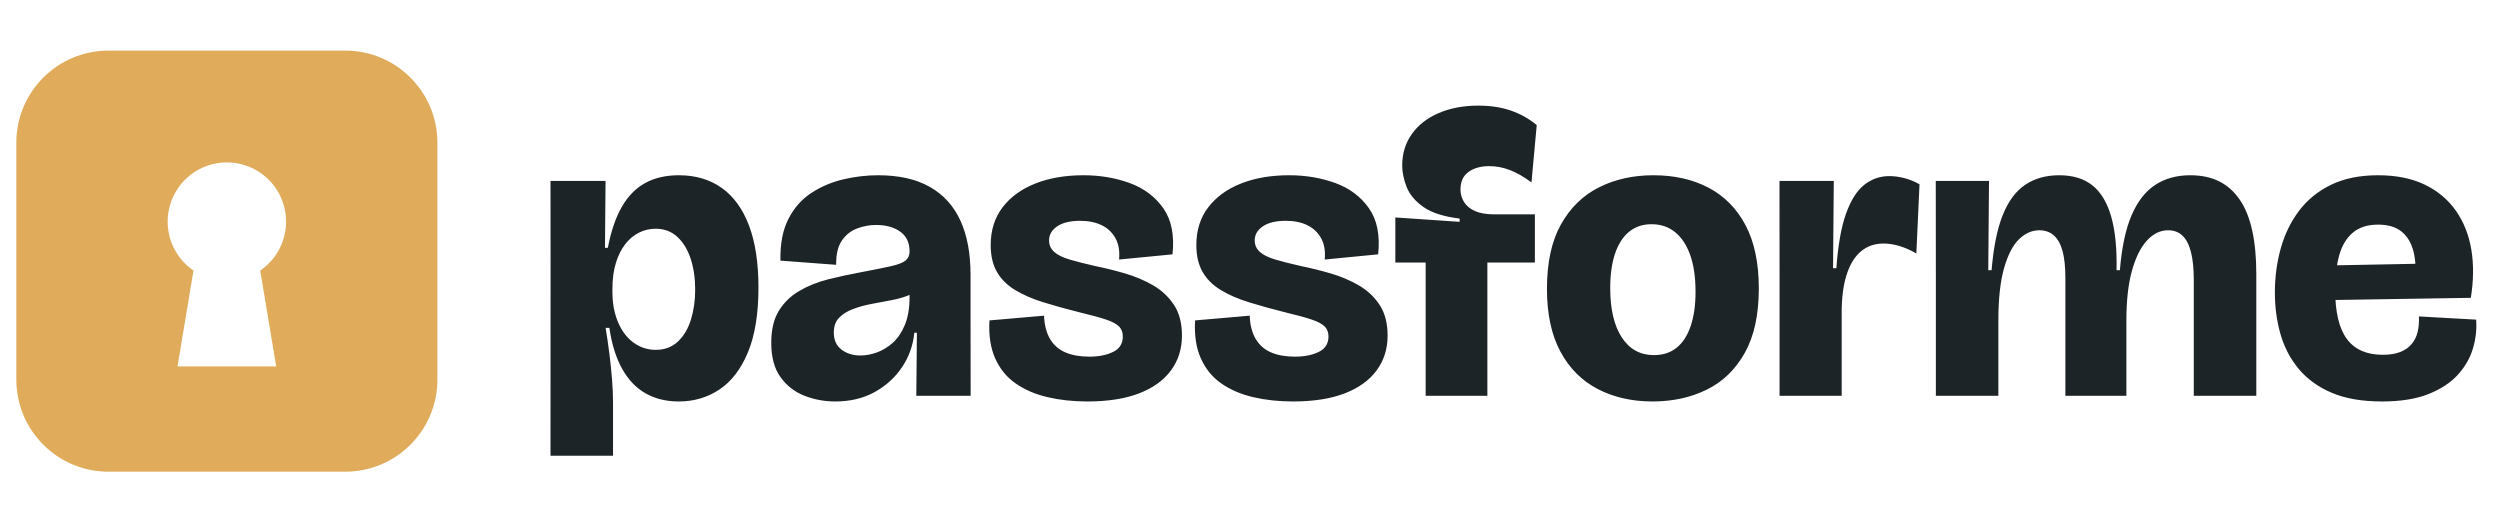
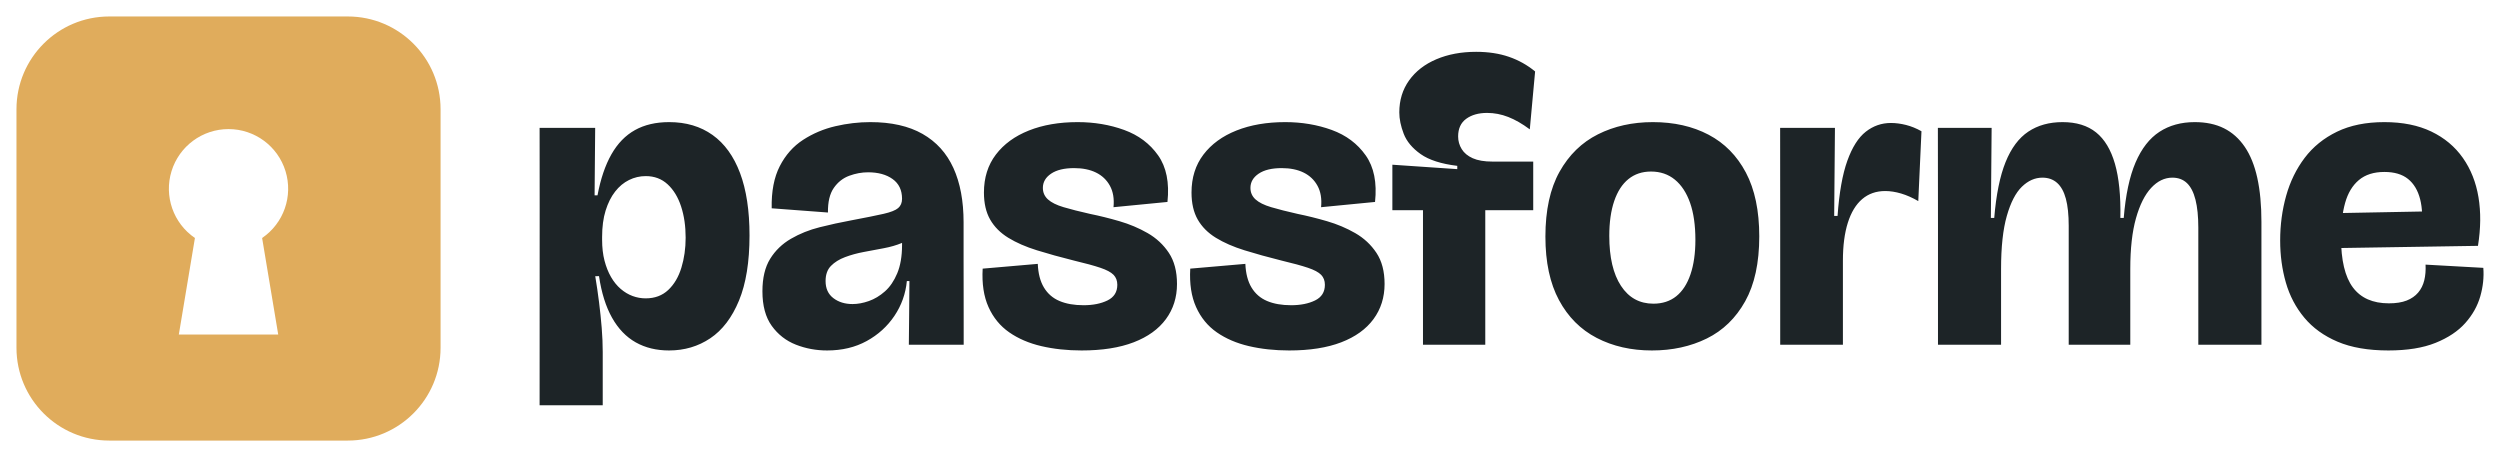
- <svg xmlns="http://www.w3.org/2000/svg" viewBox="0 0 6127 1280">
-   <g transform="translate(40 124) scale(16.125)">
+ <svg xmlns="http://www.w3.org/2000/svg" viewBox="0 0 6070 1110">
+   <g transform="translate(40 40) scale(16.0891)">
    <path fill-rule="evenodd" fill="#e0ac5c" d="M14 0H50A14 14 0 0 1 64 14V50A14 14 0 0 1 50 64H14A14 14 0 0 1 0 50V14A14 14 0 0 1 14 0ZM26.93 33.43A9 9 0 1 1 37.07 33.43L39.5 48H24.5Z" />
  </g>
-   <path transform="translate(1312 970)" fill="#1d2427" d="M37.166 146.917 37.333 -333.418 37.166 -526.5H172.085L170.668 -362.667H177.752Q189.002 -422.667 211.502 -462.25Q234.001 -501.834 268.71 -521.167Q303.418 -540.5 351.752 -540.5Q413.252 -540.5 457.043 -509.292Q500.835 -478.084 523.835 -416.833Q546.835 -355.583 546.835 -265.333Q546.835 -169.0 521.251 -107.125Q495.668 -45.25 451.585 -15.667Q407.501 13.917 351.418 13.917Q305.502 13.917 270.543 -5.75Q235.585 -25.416 212.96 -65.708Q190.335 -105.999 181.419 -166.499L172.252 -166.416Q177.419 -135.5 181.46 -103.375Q185.502 -71.25 187.96 -40.792Q190.419 -10.333 190.419 17.5V146.917ZM294.75 -112.585Q327.833 -112.585 349.458 -132.918Q371.083 -153.251 381.416 -187.043Q391.749 -220.834 391.749 -259.917Q391.749 -302 380.708 -335.708Q369.666 -369.416 348.083 -389.415Q326.5 -409.415 294.834 -409.415Q273.418 -409.415 254.21 -399.916Q235.001 -390.416 220.502 -371.833Q206.002 -353.25 197.46 -325.833Q188.918 -298.417 188.918 -261.666V-255.083Q188.918 -226.499 194.752 -204.083Q200.585 -181.666 210.585 -164.375Q220.585 -147.084 234.085 -135.501Q247.585 -123.918 262.96 -118.251Q278.334 -112.585 294.75 -112.585ZM735.25 13.917Q695.167 13.917 659.375 -0.167Q623.583 -14.25 600.875 -45.708Q578.166 -77.167 578.166 -129.75Q578.166 -178.25 596.916 -208.542Q615.667 -238.834 647.458 -257.292Q679.25 -275.75 717.417 -285.334Q755.583 -294.917 793.5 -301.917Q846.083 -311.834 872.249 -317.792Q898.416 -323.75 907.791 -331.875Q917.166 -340 917.166 -354.333Q917.166 -385.833 894.291 -402.249Q871.417 -418.666 834.751 -418.666Q811.834 -418.666 789.001 -410.249Q766.168 -401.832 751.46 -380.708Q736.752 -359.583 737.252 -321L600.667 -331.249Q599.416 -392.833 620.291 -433.542Q641.166 -474.25 676.958 -497.459Q712.75 -520.667 755.334 -530.584Q797.917 -540.5 840.084 -540.5Q916.585 -540.5 966.876 -511.917Q1017.168 -483.333 1041.877 -429.125Q1066.585 -374.916 1066.585 -297.082V-202.582Q1066.668 -168.999 1066.71 -134.916Q1066.752 -100.833 1066.793 -67.208Q1066.835 -33.583 1066.835 0.0H933.667Q934.083 -37.166 934.416 -74.958Q934.75 -112.749 935.083 -154.582H928.833Q924.416 -108.416 898.708 -70.125Q873 -31.833 831.291 -8.958Q789.583 13.917 735.25 13.917ZM797.001 -98.751Q815.751 -98.751 836.542 -106.043Q857.333 -113.334 875.667 -129.584Q894 -145.834 905.5 -173.458Q917 -201.083 917.166 -240.833L917.249 -264.666L944.166 -268.333Q935.75 -255 916.458 -246.958Q897.167 -238.916 873.042 -234.375Q848.917 -229.833 824.292 -225.208Q799.668 -220.583 778.668 -212.666Q757.668 -204.75 744.585 -191.417Q731.502 -178.084 731.502 -154.667Q731.502 -127.584 750.377 -113.168Q769.252 -98.751 797.001 -98.751ZM1353.084 13.917Q1300.584 13.917 1255.542 3.417Q1210.5 -7.083 1177.417 -30.083Q1144.333 -53.083 1127.083 -91.5Q1109.833 -129.917 1112.916 -184.75L1246.752 -196.333Q1248.168 -161.334 1261.668 -138.918Q1275.168 -116.501 1299.376 -106.21Q1323.584 -95.918 1357.834 -95.918Q1392.333 -95.918 1416.083 -107.584Q1439.832 -119.251 1439.832 -145.5Q1439.832 -160.417 1430.624 -169.791Q1421.416 -179.166 1398.667 -186.833Q1375.917 -194.499 1334.917 -204.249Q1285.25 -216.666 1244.75 -229.25Q1204.25 -241.833 1175.291 -259.583Q1146.333 -277.333 1131.166 -303.792Q1116 -330.25 1116 -369.5Q1116 -423.583 1144.958 -461.667Q1173.917 -499.75 1225.125 -520.125Q1276.334 -540.5 1343.501 -540.5Q1404.001 -540.5 1456.376 -521.5Q1508.751 -502.5 1538.918 -459.75Q1569.085 -417 1561.584 -346.667L1430.583 -333.917Q1433.583 -364.583 1421.916 -385.874Q1410.25 -407.166 1388.167 -417.999Q1366.084 -428.832 1335 -428.832Q1299.001 -428.832 1279.043 -415.333Q1259.085 -401.833 1259.085 -380.833Q1259.085 -364 1271.46 -352.792Q1283.835 -341.584 1309.293 -334.001Q1334.751 -326.418 1373.917 -317.584Q1408.084 -310.667 1444.917 -299.959Q1481.751 -289.251 1513.459 -271.042Q1545.168 -252.834 1564.959 -223.084Q1584.751 -193.334 1584.751 -147.5Q1584.751 -98.834 1557.876 -62.25Q1531.001 -25.667 1479.501 -5.875Q1428.001 13.917 1353.084 13.917ZM1857.084 13.917Q1804.584 13.917 1759.542 3.417Q1714.5 -7.083 1681.417 -30.083Q1648.333 -53.083 1631.083 -91.5Q1613.833 -129.917 1616.916 -184.75L1750.752 -196.333Q1752.168 -161.334 1765.668 -138.918Q1779.168 -116.501 1803.376 -106.21Q1827.584 -95.918 1861.834 -95.918Q1896.333 -95.918 1920.083 -107.584Q1943.832 -119.251 1943.832 -145.5Q1943.832 -160.417 1934.624 -169.791Q1925.416 -179.166 1902.667 -186.833Q1879.917 -194.499 1838.917 -204.249Q1789.25 -216.666 1748.75 -229.25Q1708.25 -241.833 1679.291 -259.583Q1650.333 -277.333 1635.166 -303.792Q1620 -330.25 1620 -369.5Q1620 -423.583 1648.958 -461.667Q1677.917 -499.75 1729.125 -520.125Q1780.334 -540.5 1847.501 -540.5Q1908.001 -540.5 1960.376 -521.5Q2012.751 -502.5 2042.918 -459.75Q2073.085 -417 2065.584 -346.667L1934.583 -333.917Q1937.583 -364.583 1925.916 -385.874Q1914.25 -407.166 1892.167 -417.999Q1870.084 -428.832 1839 -428.832Q1803.001 -428.832 1783.043 -415.333Q1763.085 -401.833 1763.085 -380.833Q1763.085 -364 1775.46 -352.792Q1787.835 -341.584 1813.293 -334.001Q1838.751 -326.418 1877.917 -317.584Q1912.084 -310.667 1948.917 -299.959Q1985.751 -289.251 2017.459 -271.042Q2049.168 -252.834 2068.959 -223.084Q2088.751 -193.334 2088.751 -147.5Q2088.751 -98.834 2061.876 -62.25Q2035.001 -25.667 1983.501 -5.875Q1932.001 13.917 1857.084 13.917ZM2182 0.0V-326.666H2107.667V-437.084L2265.251 -426.334V-434.334Q2206.667 -441.417 2176.292 -462.917Q2145.916 -484.417 2135.208 -512.209Q2124.5 -540.001 2124.5 -564.084Q2124.5 -608.501 2148.292 -641.792Q2172.084 -675.084 2214.5 -693.126Q2256.917 -711.167 2311.168 -711.167Q2355.334 -711.167 2390.543 -699.084Q2425.751 -687.001 2454.251 -663.501L2441.335 -522.916Q2414.168 -543.165 2389.001 -552.999Q2363.835 -562.832 2337.752 -562.832Q2306.585 -562.832 2286.96 -548.541Q2267.335 -534.249 2267.335 -505.666Q2267.335 -489.083 2276.002 -475.0Q2284.668 -460.917 2302.835 -452.792Q2321.001 -444.667 2350.751 -444.667H2449.668V-326.666H2333.252V0.0ZM2737.833 13.917Q2662.5 13.917 2603.833 -16.542Q2545.166 -47.0 2512.208 -108.375Q2479.25 -169.75 2479.25 -262.417Q2479.25 -358.584 2513.541 -419.917Q2547.833 -481.25 2606.833 -510.875Q2665.833 -540.5 2740.084 -540.5Q2817.167 -540.5 2875.334 -509.959Q2933.501 -479.417 2966.001 -418Q2998.501 -356.584 2998.501 -263Q2998.501 -166.75 2964.292 -105.458Q2930.084 -44.167 2871.084 -15.125Q2812.084 13.917 2737.833 13.917ZM2741.417 -99.668Q2774.416 -99.668 2796.999 -117.751Q2819.582 -135.834 2831.499 -170.876Q2843.415 -205.917 2843.415 -254.583Q2843.415 -307.833 2830.54 -344.458Q2817.666 -381.083 2793.624 -400.791Q2769.583 -420.499 2735.583 -420.499Q2703.501 -420.499 2680.876 -402.249Q2658.251 -383.999 2646.293 -348.833Q2634.335 -313.667 2634.335 -264.25Q2634.335 -186.334 2662.71 -143.001Q2691.084 -99.668 2741.417 -99.668ZM3049.333 0.0V-281.751L3049.166 -526.5H3182.251L3180.419 -312.751H3188.585Q3194.585 -397.168 3212.293 -446.543Q3230.002 -495.917 3257.085 -517.167Q3284.168 -538.417 3318.085 -538.417Q3335.668 -538.417 3354.71 -533.625Q3373.752 -528.834 3392.335 -518.333L3384.585 -348.748Q3363.335 -361.081 3343.001 -367.123Q3322.668 -373.165 3304.334 -373.165Q3271.334 -373.165 3248.46 -353.665Q3225.585 -334.165 3213.585 -296.333Q3201.585 -258.5 3201.585 -204.418V0.0ZM3432.416 0.0V-285.169L3432.166 -526.5H3562.668L3560.835 -307.835H3569.002Q3576.002 -392.584 3596.543 -443.459Q3617.085 -494.334 3651.752 -517.417Q3686.418 -540.5 3734.835 -540.5Q3785.168 -540.5 3816.251 -515.542Q3847.335 -490.584 3862.085 -439.251Q3876.835 -387.918 3875.252 -307.835H3883.418Q3890.252 -391.584 3912.127 -442.459Q3934.002 -493.334 3970.127 -516.917Q4006.252 -540.5 4055.918 -540.5Q4096.835 -540.5 4126.835 -525.5Q4156.835 -510.5 4177.293 -480.459Q4197.752 -450.417 4207.752 -404.875Q4217.752 -359.334 4217.752 -298.25V0.0H4064.499V-284.334Q4064.499 -325.083 4057.624 -352.166Q4050.75 -379.249 4036.875 -392.457Q4023.0 -405.665 4001.5 -405.665Q3973.168 -405.665 3950.043 -380.832Q3926.918 -355.999 3913.127 -307.041Q3899.335 -258.084 3899.335 -184.167V0.0H3749.833V-288.584Q3749.833 -328.916 3742.916 -354.541Q3736 -380.166 3721.708 -392.915Q3707.417 -405.665 3686 -405.665Q3658.834 -405.665 3636.168 -383.666Q3613.502 -361.666 3599.543 -312.708Q3585.585 -263.75 3585.585 -184.167V0.0ZM4526 13.917Q4452.75 13.917 4402.791 -7.292Q4352.833 -28.5 4321.833 -65.709Q4290.833 -102.917 4277.041 -151Q4263.25 -199.084 4263.25 -252.917Q4263.25 -309.917 4277.791 -361.708Q4292.333 -413.5 4322.75 -453.709Q4353.166 -493.917 4401.208 -517.209Q4449.25 -540.5 4516.25 -540.5Q4582.584 -540.5 4630.292 -517.584Q4678.001 -494.667 4706.876 -453.542Q4735.751 -412.416 4744.751 -358.083Q4753.751 -303.749 4743.501 -240.083L4358.668 -233.999V-318.75L4626.666 -323.833L4605.832 -274.75Q4611.332 -321.166 4603.082 -353.333Q4594.833 -385.499 4573.708 -402.499Q4552.583 -419.499 4516.25 -419.499Q4477.751 -419.499 4454.334 -399.791Q4430.918 -380.083 4420.96 -344.375Q4411.002 -308.667 4411.002 -260.333Q4411.002 -177.751 4439.793 -139.126Q4468.584 -100.501 4527.25 -100.501Q4553.166 -100.501 4570.416 -107.293Q4587.666 -114.084 4598.291 -126.626Q4608.915 -139.167 4613.124 -156.417Q4617.332 -173.667 4616.249 -194.5L4756.501 -186.667Q4759.167 -152.5 4749.084 -117.375Q4739.001 -82.25 4712.709 -52.667Q4686.418 -23.084 4640.584 -4.583Q4594.751 13.917 4526 13.917Z" />
+   <path transform="translate(1273 837)" fill="#1d2427" d="M37.166 146.917 37.333 -333.418 37.166 -526.5H172.085L170.668 -362.667H177.752Q189.002 -422.667 211.502 -462.25Q234.001 -501.834 268.71 -521.167Q303.418 -540.5 351.752 -540.5Q413.252 -540.5 457.043 -509.292Q500.835 -478.084 523.835 -416.833Q546.835 -355.583 546.835 -265.333Q546.835 -169.0 521.251 -107.125Q495.668 -45.25 451.585 -15.667Q407.501 13.917 351.418 13.917Q305.502 13.917 270.543 -5.75Q235.585 -25.416 212.96 -65.708Q190.335 -105.999 181.419 -166.499L172.252 -166.416Q177.419 -135.5 181.46 -103.375Q185.502 -71.25 187.96 -40.792Q190.419 -10.333 190.419 17.5V146.917ZM294.75 -112.585Q327.833 -112.585 349.458 -132.918Q371.083 -153.251 381.416 -187.043Q391.749 -220.834 391.749 -259.917Q391.749 -302 380.708 -335.708Q369.666 -369.416 348.083 -389.415Q326.5 -409.415 294.834 -409.415Q273.418 -409.415 254.21 -399.916Q235.001 -390.416 220.502 -371.833Q206.002 -353.25 197.46 -325.833Q188.918 -298.417 188.918 -261.666V-255.083Q188.918 -226.499 194.752 -204.083Q200.585 -181.666 210.585 -164.375Q220.585 -147.084 234.085 -135.501Q247.585 -123.918 262.96 -118.251Q278.334 -112.585 294.75 -112.585ZM735.25 13.917Q695.167 13.917 659.375 -0.167Q623.583 -14.25 600.875 -45.708Q578.166 -77.167 578.166 -129.75Q578.166 -178.25 596.916 -208.542Q615.667 -238.834 647.458 -257.292Q679.25 -275.75 717.417 -285.334Q755.583 -294.917 793.5 -301.917Q846.083 -311.834 872.249 -317.792Q898.416 -323.75 907.791 -331.875Q917.166 -340 917.166 -354.333Q917.166 -385.833 894.291 -402.249Q871.417 -418.666 834.751 -418.666Q811.834 -418.666 789.001 -410.249Q766.168 -401.832 751.46 -380.708Q736.752 -359.583 737.252 -321L600.667 -331.249Q599.416 -392.833 620.291 -433.542Q641.166 -474.25 676.958 -497.459Q712.75 -520.667 755.334 -530.584Q797.917 -540.5 840.084 -540.5Q916.585 -540.5 966.876 -511.917Q1017.168 -483.333 1041.877 -429.125Q1066.585 -374.916 1066.585 -297.082V-202.582Q1066.668 -168.999 1066.71 -134.916Q1066.752 -100.833 1066.793 -67.208Q1066.835 -33.583 1066.835 0.0H933.667Q934.083 -37.166 934.416 -74.958Q934.75 -112.749 935.083 -154.582H928.833Q924.416 -108.416 898.708 -70.125Q873 -31.833 831.291 -8.958Q789.583 13.917 735.25 13.917ZM797.001 -98.751Q815.751 -98.751 836.542 -106.043Q857.333 -113.334 875.667 -129.584Q894 -145.834 905.5 -173.458Q917 -201.083 917.166 -240.833L917.249 -264.666L944.166 -268.333Q935.75 -255 916.458 -246.958Q897.167 -238.916 873.042 -234.375Q848.917 -229.833 824.292 -225.208Q799.668 -220.583 778.668 -212.666Q757.668 -204.75 744.585 -191.417Q731.502 -178.084 731.502 -154.667Q731.502 -127.584 750.377 -113.168Q769.252 -98.751 797.001 -98.751ZM1353.084 13.917Q1300.584 13.917 1255.542 3.417Q1210.5 -7.083 1177.417 -30.083Q1144.333 -53.083 1127.083 -91.5Q1109.833 -129.917 1112.916 -184.75L1246.752 -196.333Q1248.168 -161.334 1261.668 -138.918Q1275.168 -116.501 1299.376 -106.21Q1323.584 -95.918 1357.834 -95.918Q1392.333 -95.918 1416.083 -107.584Q1439.832 -119.251 1439.832 -145.5Q1439.832 -160.417 1430.624 -169.791Q1421.416 -179.166 1398.667 -186.833Q1375.917 -194.499 1334.917 -204.249Q1285.25 -216.666 1244.75 -229.25Q1204.25 -241.833 1175.291 -259.583Q1146.333 -277.333 1131.166 -303.792Q1116 -330.25 1116 -369.5Q1116 -423.583 1144.958 -461.667Q1173.917 -499.75 1225.125 -520.125Q1276.334 -540.5 1343.501 -540.5Q1404.001 -540.5 1456.376 -521.5Q1508.751 -502.5 1538.918 -459.75Q1569.085 -417 1561.584 -346.667L1430.583 -333.917Q1433.583 -364.583 1421.916 -385.874Q1410.25 -407.166 1388.167 -417.999Q1366.084 -428.832 1335 -428.832Q1299.001 -428.832 1279.043 -415.333Q1259.085 -401.833 1259.085 -380.833Q1259.085 -364 1271.46 -352.792Q1283.835 -341.584 1309.293 -334.001Q1334.751 -326.418 1373.917 -317.584Q1408.084 -310.667 1444.917 -299.959Q1481.751 -289.251 1513.459 -271.042Q1545.168 -252.834 1564.959 -223.084Q1584.751 -193.334 1584.751 -147.5Q1584.751 -98.834 1557.876 -62.25Q1531.001 -25.667 1479.501 -5.875Q1428.001 13.917 1353.084 13.917ZM1857.084 13.917Q1804.584 13.917 1759.542 3.417Q1714.5 -7.083 1681.417 -30.083Q1648.333 -53.083 1631.083 -91.5Q1613.833 -129.917 1616.916 -184.75L1750.752 -196.333Q1752.168 -161.334 1765.668 -138.918Q1779.168 -116.501 1803.376 -106.21Q1827.584 -95.918 1861.834 -95.918Q1896.333 -95.918 1920.083 -107.584Q1943.832 -119.251 1943.832 -145.5Q1943.832 -160.417 1934.624 -169.791Q1925.416 -179.166 1902.667 -186.833Q1879.917 -194.499 1838.917 -204.249Q1789.25 -216.666 1748.75 -229.25Q1708.25 -241.833 1679.291 -259.583Q1650.333 -277.333 1635.166 -303.792Q1620 -330.25 1620 -369.5Q1620 -423.583 1648.958 -461.667Q1677.917 -499.75 1729.125 -520.125Q1780.334 -540.5 1847.501 -540.5Q1908.001 -540.5 1960.376 -521.5Q2012.751 -502.5 2042.918 -459.75Q2073.085 -417 2065.584 -346.667L1934.583 -333.917Q1937.583 -364.583 1925.916 -385.874Q1914.25 -407.166 1892.167 -417.999Q1870.084 -428.832 1839 -428.832Q1803.001 -428.832 1783.043 -415.333Q1763.085 -401.833 1763.085 -380.833Q1763.085 -364 1775.46 -352.792Q1787.835 -341.584 1813.293 -334.001Q1838.751 -326.418 1877.917 -317.584Q1912.084 -310.667 1948.917 -299.959Q1985.751 -289.251 2017.459 -271.042Q2049.168 -252.834 2068.959 -223.084Q2088.751 -193.334 2088.751 -147.5Q2088.751 -98.834 2061.876 -62.25Q2035.001 -25.667 1983.501 -5.875Q1932.001 13.917 1857.084 13.917ZM2182 0.0V-326.666H2107.667V-437.084L2265.251 -426.334V-434.334Q2206.667 -441.417 2176.292 -462.917Q2145.916 -484.417 2135.208 -512.209Q2124.5 -540.001 2124.5 -564.084Q2124.5 -608.501 2148.292 -641.792Q2172.084 -675.084 2214.5 -693.126Q2256.917 -711.167 2311.168 -711.167Q2355.334 -711.167 2390.543 -699.084Q2425.751 -687.001 2454.251 -663.501L2441.335 -522.916Q2414.168 -543.165 2389.001 -552.999Q2363.835 -562.832 2337.752 -562.832Q2306.585 -562.832 2286.96 -548.541Q2267.335 -534.249 2267.335 -505.666Q2267.335 -489.083 2276.002 -475.0Q2284.668 -460.917 2302.835 -452.792Q2321.001 -444.667 2350.751 -444.667H2449.668V-326.666H2333.252V0.0ZM2737.833 13.917Q2662.5 13.917 2603.833 -16.542Q2545.166 -47.0 2512.208 -108.375Q2479.25 -169.75 2479.25 -262.417Q2479.25 -358.584 2513.541 -419.917Q2547.833 -481.25 2606.833 -510.875Q2665.833 -540.5 2740.084 -540.5Q2817.167 -540.5 2875.334 -509.959Q2933.501 -479.417 2966.001 -418Q2998.501 -356.584 2998.501 -263Q2998.501 -166.75 2964.292 -105.458Q2930.084 -44.167 2871.084 -15.125Q2812.084 13.917 2737.833 13.917ZM2741.417 -99.668Q2774.416 -99.668 2796.999 -117.751Q2819.582 -135.834 2831.499 -170.876Q2843.415 -205.917 2843.415 -254.583Q2843.415 -307.833 2830.54 -344.458Q2817.666 -381.083 2793.624 -400.791Q2769.583 -420.499 2735.583 -420.499Q2703.501 -420.499 2680.876 -402.249Q2658.251 -383.999 2646.293 -348.833Q2634.335 -313.667 2634.335 -264.25Q2634.335 -186.334 2662.71 -143.001Q2691.084 -99.668 2741.417 -99.668ZM3049.333 0.0V-281.751L3049.166 -526.5H3182.251L3180.419 -312.751H3188.585Q3194.585 -397.168 3212.293 -446.543Q3230.002 -495.917 3257.085 -517.167Q3284.168 -538.417 3318.085 -538.417Q3335.668 -538.417 3354.71 -533.625Q3373.752 -528.834 3392.335 -518.333L3384.585 -348.748Q3363.335 -361.081 3343.001 -367.123Q3322.668 -373.165 3304.334 -373.165Q3271.334 -373.165 3248.46 -353.665Q3225.585 -334.165 3213.585 -296.333Q3201.585 -258.5 3201.585 -204.418V0.0ZM3432.416 0.0V-285.169L3432.166 -526.5H3562.668L3560.835 -307.835H3569.002Q3576.002 -392.584 3596.543 -443.459Q3617.085 -494.334 3651.752 -517.417Q3686.418 -540.5 3734.835 -540.5Q3785.168 -540.5 3816.251 -515.542Q3847.335 -490.584 3862.085 -439.251Q3876.835 -387.918 3875.252 -307.835H3883.418Q3890.252 -391.584 3912.127 -442.459Q3934.002 -493.334 3970.127 -516.917Q4006.252 -540.5 4055.918 -540.5Q4096.835 -540.5 4126.835 -525.5Q4156.835 -510.5 4177.293 -480.459Q4197.752 -450.417 4207.752 -404.875Q4217.752 -359.334 4217.752 -298.25V0.0H4064.499V-284.334Q4064.499 -325.083 4057.624 -352.166Q4050.75 -379.249 4036.875 -392.457Q4023.0 -405.665 4001.5 -405.665Q3973.168 -405.665 3950.043 -380.832Q3926.918 -355.999 3913.127 -307.041Q3899.335 -258.084 3899.335 -184.167V0.0H3749.833V-288.584Q3749.833 -328.916 3742.916 -354.541Q3736 -380.166 3721.708 -392.915Q3707.417 -405.665 3686 -405.665Q3658.834 -405.665 3636.168 -383.666Q3613.502 -361.666 3599.543 -312.708Q3585.585 -263.75 3585.585 -184.167V0.0ZM4526 13.917Q4452.75 13.917 4402.791 -7.292Q4352.833 -28.5 4321.833 -65.709Q4290.833 -102.917 4277.041 -151Q4263.25 -199.084 4263.25 -252.917Q4263.25 -309.917 4277.791 -361.708Q4292.333 -413.5 4322.75 -453.709Q4353.166 -493.917 4401.208 -517.209Q4449.25 -540.5 4516.25 -540.5Q4582.584 -540.5 4630.292 -517.584Q4678.001 -494.667 4706.876 -453.542Q4735.751 -412.416 4744.751 -358.083Q4753.751 -303.749 4743.501 -240.083L4358.668 -233.999V-318.75L4626.666 -323.833L4605.832 -274.75Q4611.332 -321.166 4603.082 -353.333Q4594.833 -385.499 4573.708 -402.499Q4552.583 -419.499 4516.25 -419.499Q4477.751 -419.499 4454.334 -399.791Q4430.918 -380.083 4420.96 -344.375Q4411.002 -308.667 4411.002 -260.333Q4411.002 -177.751 4439.793 -139.126Q4468.584 -100.501 4527.25 -100.501Q4553.166 -100.501 4570.416 -107.293Q4587.666 -114.084 4598.291 -126.626Q4608.915 -139.167 4613.124 -156.417Q4617.332 -173.667 4616.249 -194.5L4756.501 -186.667Q4759.167 -152.5 4749.084 -117.375Q4739.001 -82.25 4712.709 -52.667Q4686.418 -23.084 4640.584 -4.583Q4594.751 13.917 4526 13.917Z" />
</svg>
